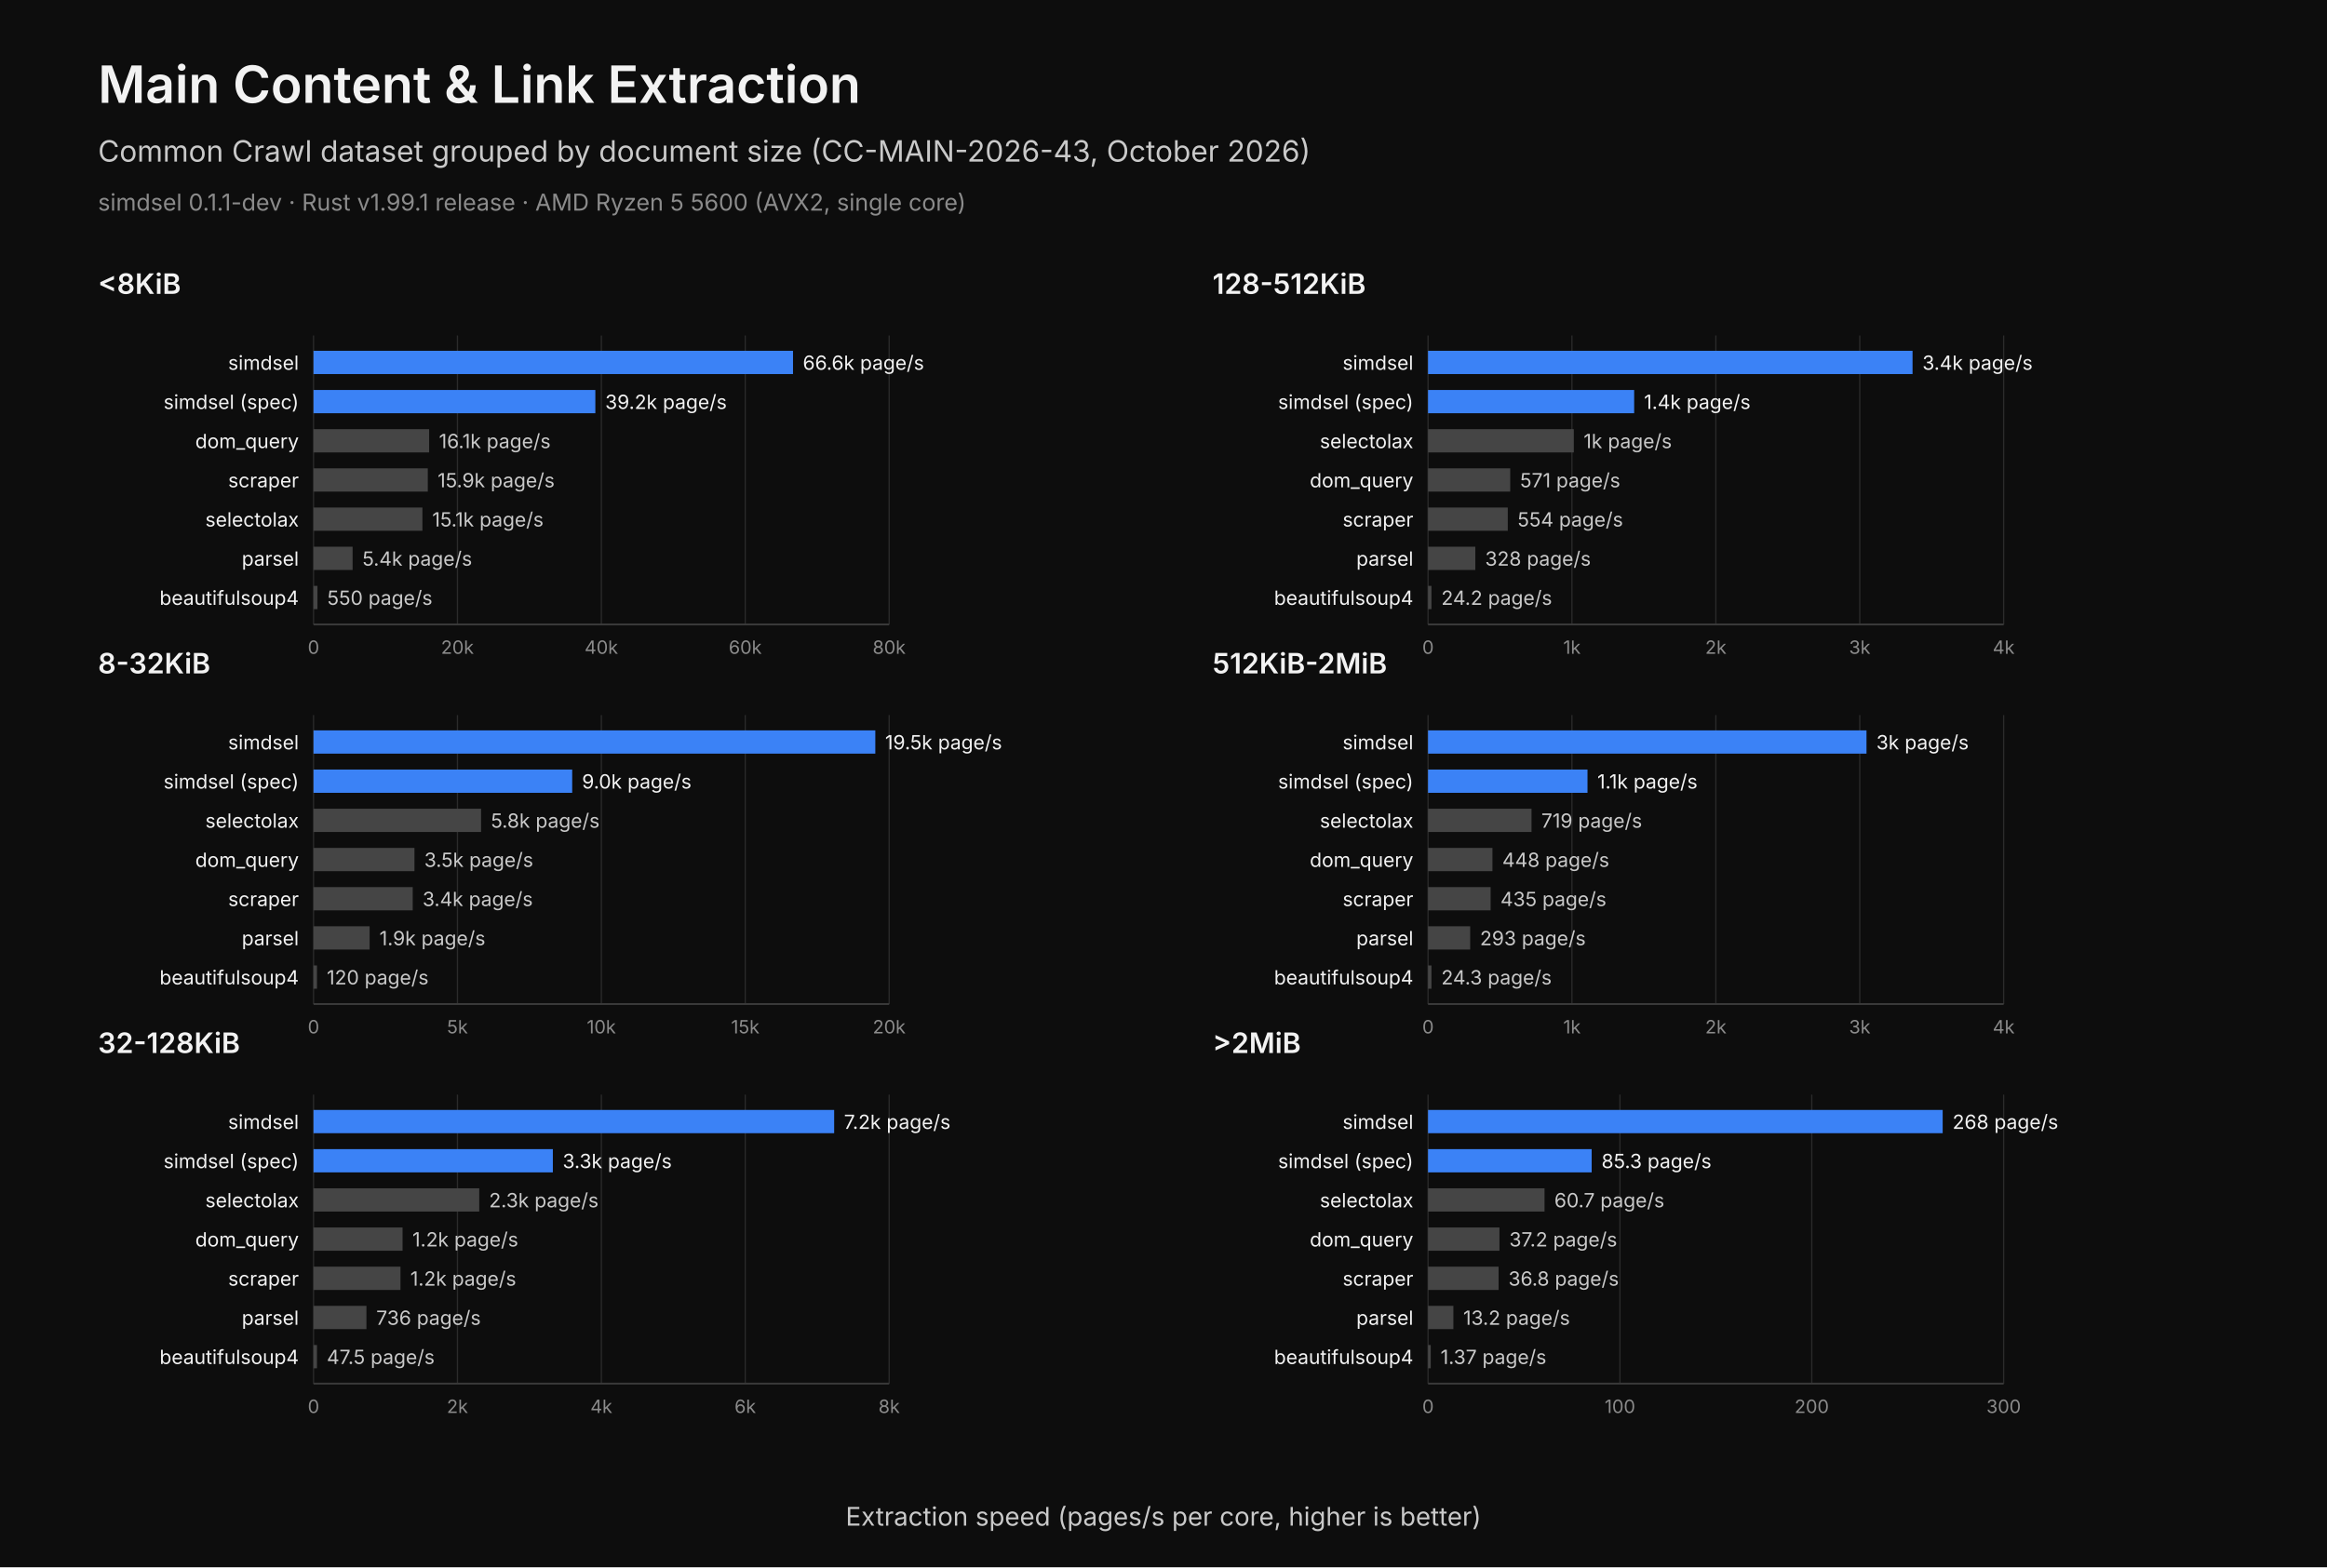
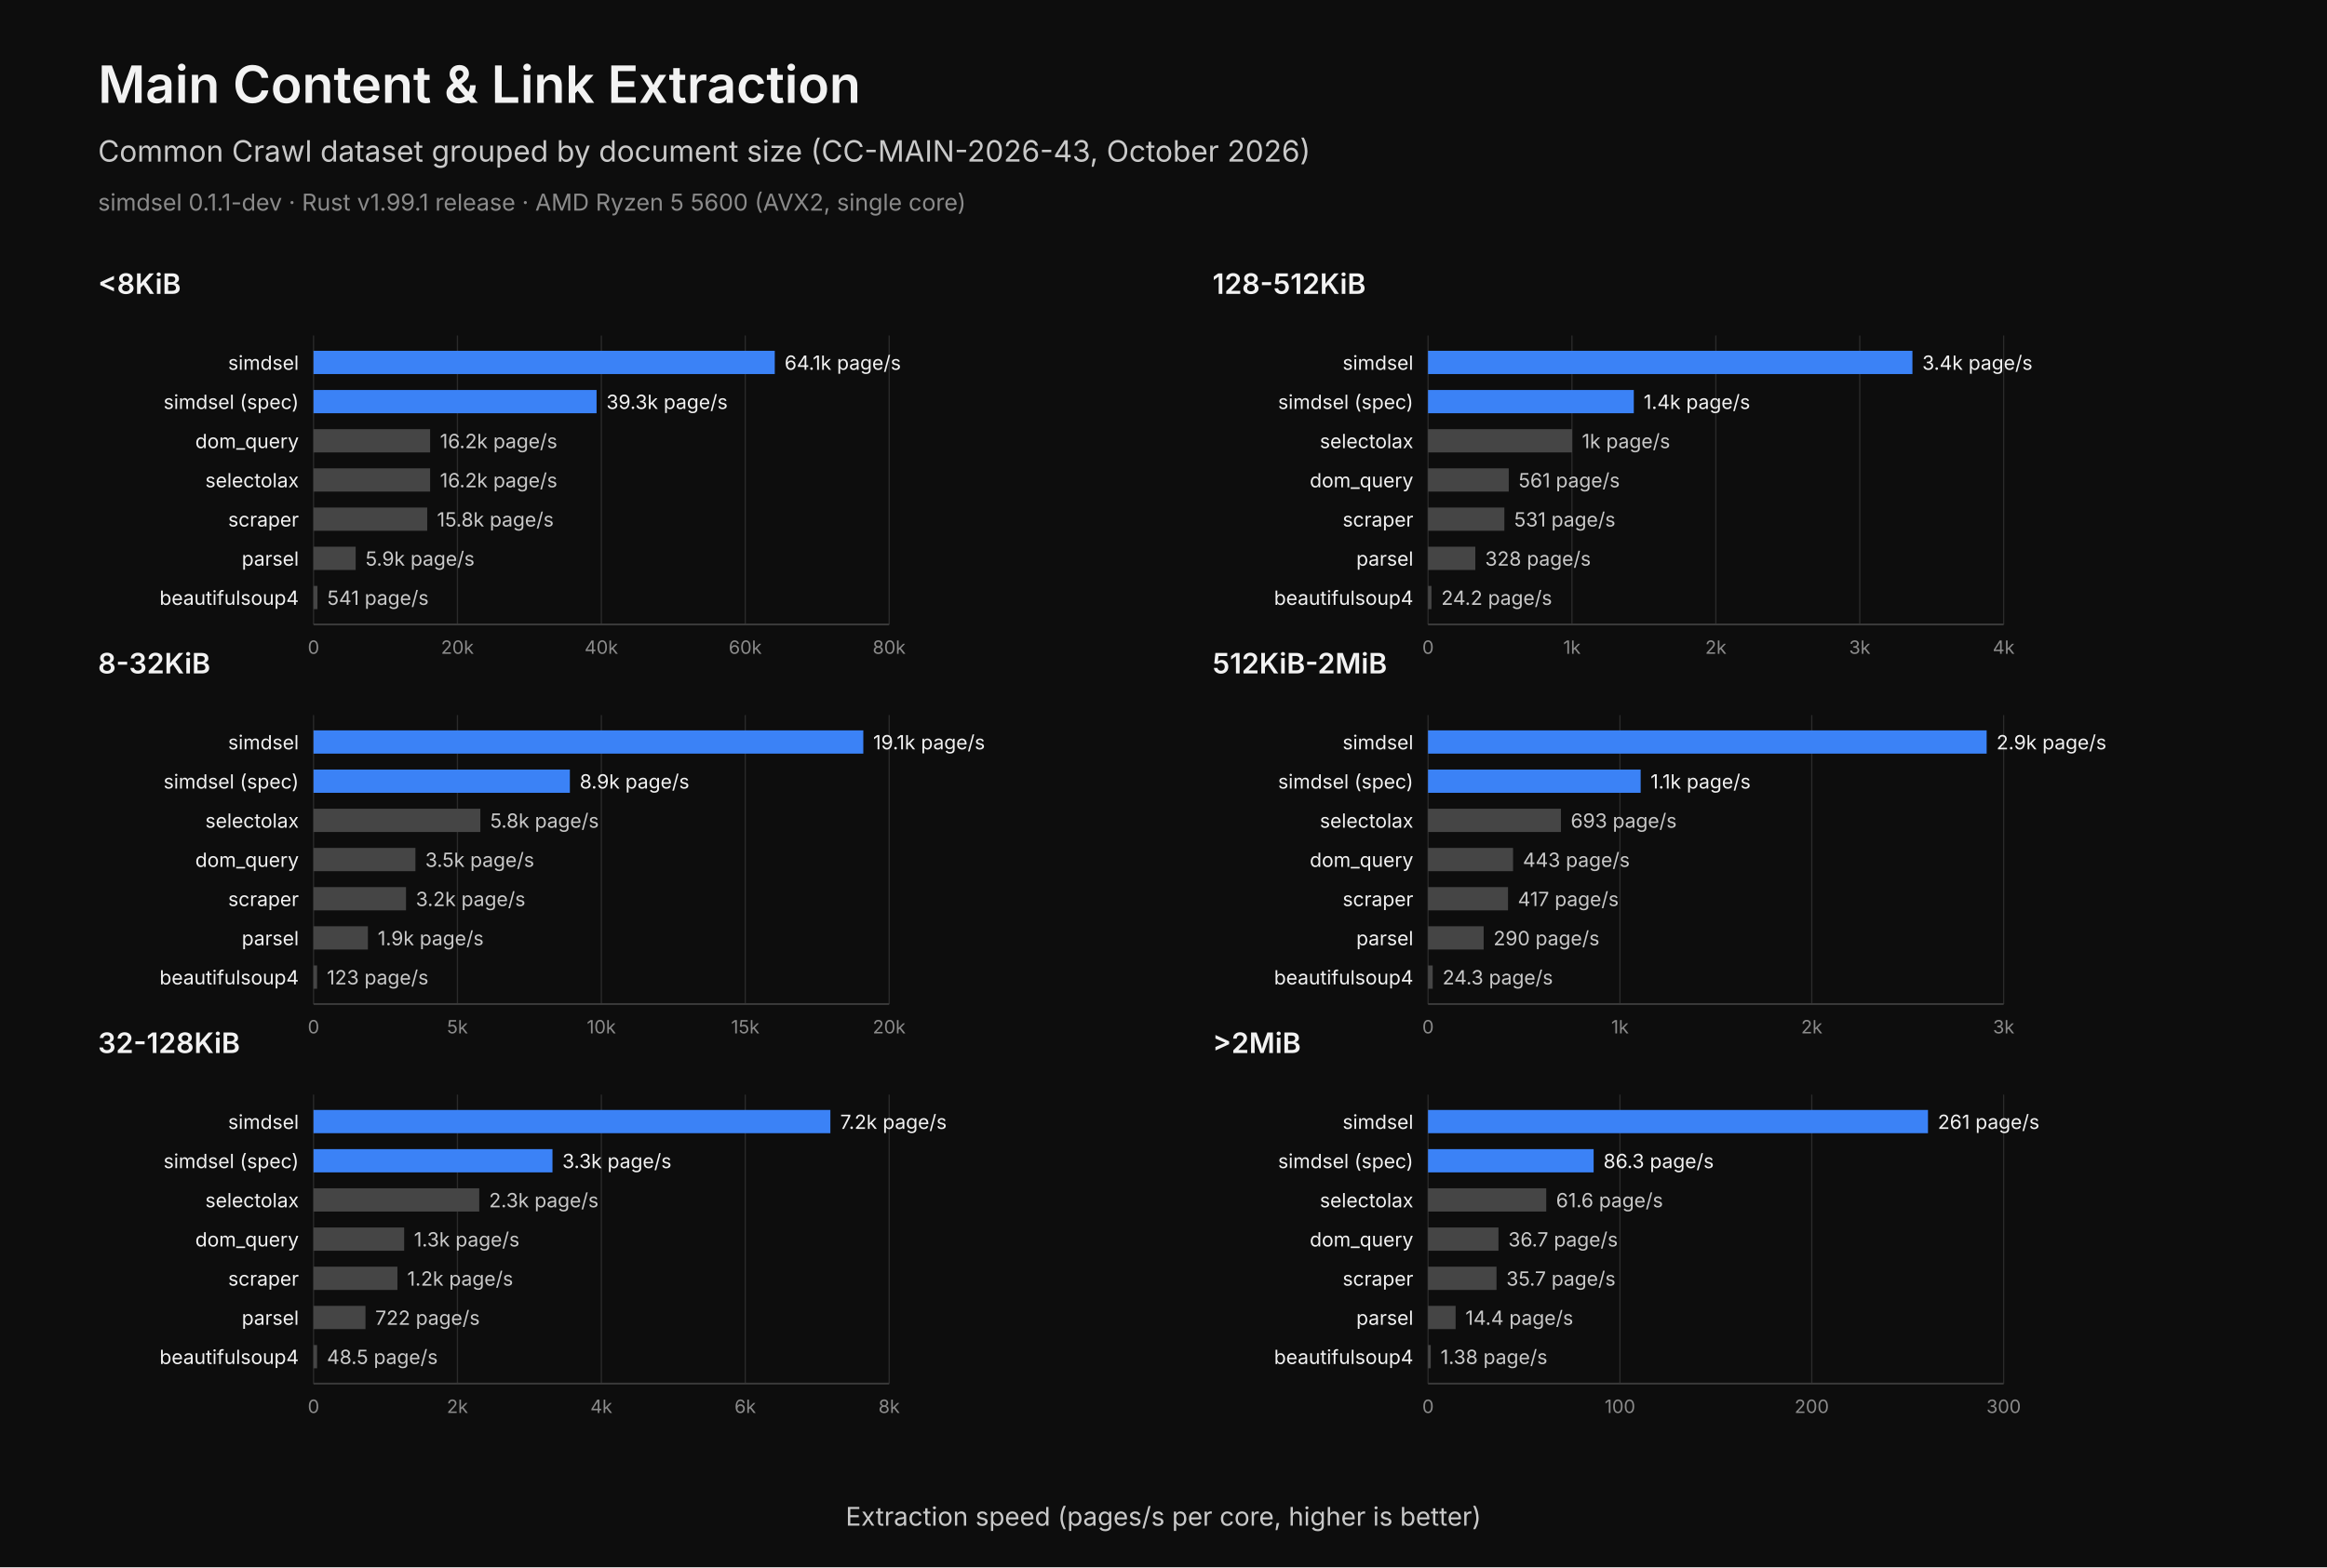
<svg xmlns="http://www.w3.org/2000/svg" width="1900" height="1280" viewBox="0 0 1900 1280" role="img" aria-label="Main Content &amp; Link Extraction">
  <rect width="1900" height="1280" fill="#0d0d0d" />
  <text x="80.0" y="84.0" font-family="Inter, 'Segoe UI', 'Helvetica Neue', 'DejaVu Sans', Arial, sans-serif" font-size="42" fill="#f2f2f2" font-weight="600">Main Content &amp; Link Extraction</text>
  <text x="80.0" y="132.0" font-family="Inter, 'Segoe UI', 'Helvetica Neue', 'DejaVu Sans', Arial, sans-serif" font-size="24" fill="#c9c9c9">Common Crawl dataset grouped by document size (CC-MAIN-2026-43, October 2026)</text>
  <text x="80.0" y="172.0" font-family="Inter, 'Segoe UI', 'Helvetica Neue', 'DejaVu Sans', Arial, sans-serif" font-size="19" fill="#8b8b8b">simdsel 0.1.1-dev · Rust v1.99.1 release · AMD Ryzen 5 5600 (AVX2, single core)</text>
  <text x="80.0" y="240.0" font-family="Inter, 'Segoe UI', 'Helvetica Neue', 'DejaVu Sans', Arial, sans-serif" font-size="23" fill="#f2f2f2" font-weight="600">&lt;8KiB</text>
  <line x1="256.0" y1="274.0" x2="256.0" y2="510.0" stroke="#2b2b2b" stroke-width="1" />
  <text x="256.0" y="534.0" font-family="Inter, 'Segoe UI', 'Helvetica Neue', 'DejaVu Sans', Arial, sans-serif" font-size="15" fill="#8b8b8b" text-anchor="middle">0</text>
  <line x1="373.5" y1="274.0" x2="373.5" y2="510.0" stroke="#2b2b2b" stroke-width="1" />
  <text x="373.5" y="534.0" font-family="Inter, 'Segoe UI', 'Helvetica Neue', 'DejaVu Sans', Arial, sans-serif" font-size="15" fill="#8b8b8b" text-anchor="middle">20k</text>
  <line x1="491.0" y1="274.0" x2="491.0" y2="510.0" stroke="#2b2b2b" stroke-width="1" />
  <text x="491.0" y="534.0" font-family="Inter, 'Segoe UI', 'Helvetica Neue', 'DejaVu Sans', Arial, sans-serif" font-size="15" fill="#8b8b8b" text-anchor="middle">40k</text>
  <line x1="608.5" y1="274.0" x2="608.5" y2="510.0" stroke="#2b2b2b" stroke-width="1" />
  <text x="608.5" y="534.0" font-family="Inter, 'Segoe UI', 'Helvetica Neue', 'DejaVu Sans', Arial, sans-serif" font-size="15" fill="#8b8b8b" text-anchor="middle">60k</text>
  <line x1="726.0" y1="274.0" x2="726.0" y2="510.0" stroke="#2b2b2b" stroke-width="1" />
  <text x="726.0" y="534.0" font-family="Inter, 'Segoe UI', 'Helvetica Neue', 'DejaVu Sans', Arial, sans-serif" font-size="15" fill="#8b8b8b" text-anchor="middle">80k</text>
  <line x1="256.0" y1="510.0" x2="726.0" y2="510.0" stroke="#3a3a3a" stroke-width="1.5" />
-   <rect x="256.0" y="286.5" width="391.5" height="19" fill="#3b82f6" />
+   <rect x="256.0" y="286.5" width="376.6" height="19" fill="#3b82f6" />
  <text x="244.0" y="302.0" font-family="Inter, 'Segoe UI', 'Helvetica Neue', 'DejaVu Sans', Arial, sans-serif" font-size="16" fill="#f2f2f2" text-anchor="end">simdsel</text>
-   <text x="655.5" y="302.0" font-family="Inter, 'Segoe UI', 'Helvetica Neue', 'DejaVu Sans', Arial, sans-serif" font-size="16" fill="#f2f2f2">66.6k page/s</text>
-   <rect x="256.0" y="318.5" width="230.1" height="19" fill="#3b82f6" />
+   <text x="640.6" y="302.0" font-family="Inter, 'Segoe UI', 'Helvetica Neue', 'DejaVu Sans', Arial, sans-serif" font-size="16" fill="#f2f2f2">64.1k page/s</text>
+   <rect x="256.0" y="318.5" width="231.1" height="19" fill="#3b82f6" />
  <text x="244.0" y="334.0" font-family="Inter, 'Segoe UI', 'Helvetica Neue', 'DejaVu Sans', Arial, sans-serif" font-size="16" fill="#f2f2f2" text-anchor="end">simdsel (spec)</text>
-   <text x="494.1" y="334.0" font-family="Inter, 'Segoe UI', 'Helvetica Neue', 'DejaVu Sans', Arial, sans-serif" font-size="16" fill="#f2f2f2">39.2k page/s</text>
-   <rect x="256.0" y="350.5" width="94.4" height="19" fill="#454545" />
+   <text x="495.1" y="334.0" font-family="Inter, 'Segoe UI', 'Helvetica Neue', 'DejaVu Sans', Arial, sans-serif" font-size="16" fill="#f2f2f2">39.3k page/s</text>
+   <rect x="256.0" y="350.5" width="95.2" height="19" fill="#454545" />
  <text x="244.0" y="366.0" font-family="Inter, 'Segoe UI', 'Helvetica Neue', 'DejaVu Sans', Arial, sans-serif" font-size="16" fill="#f2f2f2" text-anchor="end">dom_query</text>
-   <text x="358.4" y="366.0" font-family="Inter, 'Segoe UI', 'Helvetica Neue', 'DejaVu Sans', Arial, sans-serif" font-size="16" fill="#c9c9c9">16.1k page/s</text>
-   <rect x="256.0" y="382.5" width="93.3" height="19" fill="#454545" />
-   <text x="244.0" y="398.0" font-family="Inter, 'Segoe UI', 'Helvetica Neue', 'DejaVu Sans', Arial, sans-serif" font-size="16" fill="#f2f2f2" text-anchor="end">scraper</text>
-   <text x="357.3" y="398.0" font-family="Inter, 'Segoe UI', 'Helvetica Neue', 'DejaVu Sans', Arial, sans-serif" font-size="16" fill="#c9c9c9">15.9k page/s</text>
-   <rect x="256.0" y="414.5" width="88.9" height="19" fill="#454545" />
-   <text x="244.0" y="430.0" font-family="Inter, 'Segoe UI', 'Helvetica Neue', 'DejaVu Sans', Arial, sans-serif" font-size="16" fill="#f2f2f2" text-anchor="end">selectolax</text>
-   <text x="352.9" y="430.0" font-family="Inter, 'Segoe UI', 'Helvetica Neue', 'DejaVu Sans', Arial, sans-serif" font-size="16" fill="#c9c9c9">15.1k page/s</text>
-   <rect x="256.0" y="446.5" width="31.9" height="19" fill="#454545" />
+   <text x="359.2" y="366.0" font-family="Inter, 'Segoe UI', 'Helvetica Neue', 'DejaVu Sans', Arial, sans-serif" font-size="16" fill="#c9c9c9">16.2k page/s</text>
+   <rect x="256.0" y="382.5" width="95.2" height="19" fill="#454545" />
+   <text x="244.0" y="398.0" font-family="Inter, 'Segoe UI', 'Helvetica Neue', 'DejaVu Sans', Arial, sans-serif" font-size="16" fill="#f2f2f2" text-anchor="end">selectolax</text>
+   <text x="359.2" y="398.0" font-family="Inter, 'Segoe UI', 'Helvetica Neue', 'DejaVu Sans', Arial, sans-serif" font-size="16" fill="#c9c9c9">16.2k page/s</text>
+   <rect x="256.0" y="414.5" width="92.8" height="19" fill="#454545" />
+   <text x="244.0" y="430.0" font-family="Inter, 'Segoe UI', 'Helvetica Neue', 'DejaVu Sans', Arial, sans-serif" font-size="16" fill="#f2f2f2" text-anchor="end">scraper</text>
+   <text x="356.8" y="430.0" font-family="Inter, 'Segoe UI', 'Helvetica Neue', 'DejaVu Sans', Arial, sans-serif" font-size="16" fill="#c9c9c9">15.8k page/s</text>
+   <rect x="256.0" y="446.5" width="34.4" height="19" fill="#454545" />
  <text x="244.0" y="462.0" font-family="Inter, 'Segoe UI', 'Helvetica Neue', 'DejaVu Sans', Arial, sans-serif" font-size="16" fill="#f2f2f2" text-anchor="end">parsel</text>
-   <text x="295.9" y="462.0" font-family="Inter, 'Segoe UI', 'Helvetica Neue', 'DejaVu Sans', Arial, sans-serif" font-size="16" fill="#c9c9c9">5.4k page/s</text>
+   <text x="298.4" y="462.0" font-family="Inter, 'Segoe UI', 'Helvetica Neue', 'DejaVu Sans', Arial, sans-serif" font-size="16" fill="#c9c9c9">5.9k page/s</text>
  <rect x="256.0" y="478.5" width="3.2" height="19" fill="#454545" />
  <text x="244.0" y="494.0" font-family="Inter, 'Segoe UI', 'Helvetica Neue', 'DejaVu Sans', Arial, sans-serif" font-size="16" fill="#f2f2f2" text-anchor="end">beautifulsoup4</text>
-   <text x="267.2" y="494.0" font-family="Inter, 'Segoe UI', 'Helvetica Neue', 'DejaVu Sans', Arial, sans-serif" font-size="16" fill="#c9c9c9">550 page/s</text>
+   <text x="267.2" y="494.0" font-family="Inter, 'Segoe UI', 'Helvetica Neue', 'DejaVu Sans', Arial, sans-serif" font-size="16" fill="#c9c9c9">541 page/s</text>
  <text x="80.0" y="550.0" font-family="Inter, 'Segoe UI', 'Helvetica Neue', 'DejaVu Sans', Arial, sans-serif" font-size="23" fill="#f2f2f2" font-weight="600">8-32KiB</text>
  <line x1="256.0" y1="584.0" x2="256.0" y2="820.0" stroke="#2b2b2b" stroke-width="1" />
  <text x="256.0" y="844.0" font-family="Inter, 'Segoe UI', 'Helvetica Neue', 'DejaVu Sans', Arial, sans-serif" font-size="15" fill="#8b8b8b" text-anchor="middle">0</text>
  <line x1="373.5" y1="584.0" x2="373.5" y2="820.0" stroke="#2b2b2b" stroke-width="1" />
  <text x="373.5" y="844.0" font-family="Inter, 'Segoe UI', 'Helvetica Neue', 'DejaVu Sans', Arial, sans-serif" font-size="15" fill="#8b8b8b" text-anchor="middle">5k</text>
  <line x1="491.0" y1="584.0" x2="491.0" y2="820.0" stroke="#2b2b2b" stroke-width="1" />
  <text x="491.0" y="844.0" font-family="Inter, 'Segoe UI', 'Helvetica Neue', 'DejaVu Sans', Arial, sans-serif" font-size="15" fill="#8b8b8b" text-anchor="middle">10k</text>
  <line x1="608.5" y1="584.0" x2="608.5" y2="820.0" stroke="#2b2b2b" stroke-width="1" />
  <text x="608.5" y="844.0" font-family="Inter, 'Segoe UI', 'Helvetica Neue', 'DejaVu Sans', Arial, sans-serif" font-size="15" fill="#8b8b8b" text-anchor="middle">15k</text>
  <line x1="726.0" y1="584.0" x2="726.0" y2="820.0" stroke="#2b2b2b" stroke-width="1" />
  <text x="726.0" y="844.0" font-family="Inter, 'Segoe UI', 'Helvetica Neue', 'DejaVu Sans', Arial, sans-serif" font-size="15" fill="#8b8b8b" text-anchor="middle">20k</text>
  <line x1="256.0" y1="820.0" x2="726.0" y2="820.0" stroke="#3a3a3a" stroke-width="1.5" />
-   <rect x="256.0" y="596.5" width="458.7" height="19" fill="#3b82f6" />
+   <rect x="256.0" y="596.5" width="448.9" height="19" fill="#3b82f6" />
  <text x="244.0" y="612.0" font-family="Inter, 'Segoe UI', 'Helvetica Neue', 'DejaVu Sans', Arial, sans-serif" font-size="16" fill="#f2f2f2" text-anchor="end">simdsel</text>
-   <text x="722.7" y="612.0" font-family="Inter, 'Segoe UI', 'Helvetica Neue', 'DejaVu Sans', Arial, sans-serif" font-size="16" fill="#f2f2f2">19.5k page/s</text>
-   <rect x="256.0" y="628.5" width="211.2" height="19" fill="#3b82f6" />
+   <text x="712.9" y="612.0" font-family="Inter, 'Segoe UI', 'Helvetica Neue', 'DejaVu Sans', Arial, sans-serif" font-size="16" fill="#f2f2f2">19.1k page/s</text>
+   <rect x="256.0" y="628.5" width="209.3" height="19" fill="#3b82f6" />
  <text x="244.0" y="644.0" font-family="Inter, 'Segoe UI', 'Helvetica Neue', 'DejaVu Sans', Arial, sans-serif" font-size="16" fill="#f2f2f2" text-anchor="end">simdsel (spec)</text>
-   <text x="475.2" y="644.0" font-family="Inter, 'Segoe UI', 'Helvetica Neue', 'DejaVu Sans', Arial, sans-serif" font-size="16" fill="#f2f2f2">9.0k page/s</text>
-   <rect x="256.0" y="660.5" width="136.8" height="19" fill="#454545" />
+   <text x="473.3" y="644.0" font-family="Inter, 'Segoe UI', 'Helvetica Neue', 'DejaVu Sans', Arial, sans-serif" font-size="16" fill="#f2f2f2">8.9k page/s</text>
+   <rect x="256.0" y="660.5" width="136.2" height="19" fill="#454545" />
  <text x="244.0" y="676.0" font-family="Inter, 'Segoe UI', 'Helvetica Neue', 'DejaVu Sans', Arial, sans-serif" font-size="16" fill="#f2f2f2" text-anchor="end">selectolax</text>
-   <text x="400.8" y="676.0" font-family="Inter, 'Segoe UI', 'Helvetica Neue', 'DejaVu Sans', Arial, sans-serif" font-size="16" fill="#c9c9c9">5.8k page/s</text>
-   <rect x="256.0" y="692.5" width="82.4" height="19" fill="#454545" />
+   <text x="400.2" y="676.0" font-family="Inter, 'Segoe UI', 'Helvetica Neue', 'DejaVu Sans', Arial, sans-serif" font-size="16" fill="#c9c9c9">5.8k page/s</text>
+   <rect x="256.0" y="692.5" width="83.2" height="19" fill="#454545" />
  <text x="244.0" y="708.0" font-family="Inter, 'Segoe UI', 'Helvetica Neue', 'DejaVu Sans', Arial, sans-serif" font-size="16" fill="#f2f2f2" text-anchor="end">dom_query</text>
-   <text x="346.4" y="708.0" font-family="Inter, 'Segoe UI', 'Helvetica Neue', 'DejaVu Sans', Arial, sans-serif" font-size="16" fill="#c9c9c9">3.5k page/s</text>
-   <rect x="256.0" y="724.5" width="81.0" height="19" fill="#454545" />
+   <text x="347.2" y="708.0" font-family="Inter, 'Segoe UI', 'Helvetica Neue', 'DejaVu Sans', Arial, sans-serif" font-size="16" fill="#c9c9c9">3.5k page/s</text>
+   <rect x="256.0" y="724.5" width="75.5" height="19" fill="#454545" />
  <text x="244.0" y="740.0" font-family="Inter, 'Segoe UI', 'Helvetica Neue', 'DejaVu Sans', Arial, sans-serif" font-size="16" fill="#f2f2f2" text-anchor="end">scraper</text>
-   <text x="345.0" y="740.0" font-family="Inter, 'Segoe UI', 'Helvetica Neue', 'DejaVu Sans', Arial, sans-serif" font-size="16" fill="#c9c9c9">3.4k page/s</text>
-   <rect x="256.0" y="756.5" width="45.8" height="19" fill="#454545" />
+   <text x="339.5" y="740.0" font-family="Inter, 'Segoe UI', 'Helvetica Neue', 'DejaVu Sans', Arial, sans-serif" font-size="16" fill="#c9c9c9">3.2k page/s</text>
+   <rect x="256.0" y="756.5" width="44.4" height="19" fill="#454545" />
  <text x="244.0" y="772.0" font-family="Inter, 'Segoe UI', 'Helvetica Neue', 'DejaVu Sans', Arial, sans-serif" font-size="16" fill="#f2f2f2" text-anchor="end">parsel</text>
-   <text x="309.8" y="772.0" font-family="Inter, 'Segoe UI', 'Helvetica Neue', 'DejaVu Sans', Arial, sans-serif" font-size="16" fill="#c9c9c9">1.9k page/s</text>
-   <rect x="256.0" y="788.5" width="2.8" height="19" fill="#454545" />
+   <text x="308.4" y="772.0" font-family="Inter, 'Segoe UI', 'Helvetica Neue', 'DejaVu Sans', Arial, sans-serif" font-size="16" fill="#c9c9c9">1.9k page/s</text>
+   <rect x="256.0" y="788.5" width="2.9" height="19" fill="#454545" />
  <text x="244.0" y="804.0" font-family="Inter, 'Segoe UI', 'Helvetica Neue', 'DejaVu Sans', Arial, sans-serif" font-size="16" fill="#f2f2f2" text-anchor="end">beautifulsoup4</text>
-   <text x="266.8" y="804.0" font-family="Inter, 'Segoe UI', 'Helvetica Neue', 'DejaVu Sans', Arial, sans-serif" font-size="16" fill="#c9c9c9">120 page/s</text>
+   <text x="266.9" y="804.0" font-family="Inter, 'Segoe UI', 'Helvetica Neue', 'DejaVu Sans', Arial, sans-serif" font-size="16" fill="#c9c9c9">123 page/s</text>
  <text x="80.0" y="860.0" font-family="Inter, 'Segoe UI', 'Helvetica Neue', 'DejaVu Sans', Arial, sans-serif" font-size="23" fill="#f2f2f2" font-weight="600">32-128KiB</text>
  <line x1="256.0" y1="894.0" x2="256.0" y2="1130.0" stroke="#2b2b2b" stroke-width="1" />
  <text x="256.0" y="1154.0" font-family="Inter, 'Segoe UI', 'Helvetica Neue', 'DejaVu Sans', Arial, sans-serif" font-size="15" fill="#8b8b8b" text-anchor="middle">0</text>
  <line x1="373.5" y1="894.0" x2="373.5" y2="1130.0" stroke="#2b2b2b" stroke-width="1" />
  <text x="373.5" y="1154.0" font-family="Inter, 'Segoe UI', 'Helvetica Neue', 'DejaVu Sans', Arial, sans-serif" font-size="15" fill="#8b8b8b" text-anchor="middle">2k</text>
  <line x1="491.0" y1="894.0" x2="491.0" y2="1130.0" stroke="#2b2b2b" stroke-width="1" />
  <text x="491.0" y="1154.0" font-family="Inter, 'Segoe UI', 'Helvetica Neue', 'DejaVu Sans', Arial, sans-serif" font-size="15" fill="#8b8b8b" text-anchor="middle">4k</text>
  <line x1="608.5" y1="894.0" x2="608.5" y2="1130.0" stroke="#2b2b2b" stroke-width="1" />
  <text x="608.5" y="1154.0" font-family="Inter, 'Segoe UI', 'Helvetica Neue', 'DejaVu Sans', Arial, sans-serif" font-size="15" fill="#8b8b8b" text-anchor="middle">6k</text>
  <line x1="726.0" y1="894.0" x2="726.0" y2="1130.0" stroke="#2b2b2b" stroke-width="1" />
  <text x="726.0" y="1154.0" font-family="Inter, 'Segoe UI', 'Helvetica Neue', 'DejaVu Sans', Arial, sans-serif" font-size="15" fill="#8b8b8b" text-anchor="middle">8k</text>
  <line x1="256.0" y1="1130.0" x2="726.0" y2="1130.0" stroke="#3a3a3a" stroke-width="1.5" />
-   <rect x="256.0" y="906.5" width="425.1" height="19" fill="#3b82f6" />
+   <rect x="256.0" y="906.5" width="422.0" height="19" fill="#3b82f6" />
  <text x="244.0" y="922.0" font-family="Inter, 'Segoe UI', 'Helvetica Neue', 'DejaVu Sans', Arial, sans-serif" font-size="16" fill="#f2f2f2" text-anchor="end">simdsel</text>
-   <text x="689.1" y="922.0" font-family="Inter, 'Segoe UI', 'Helvetica Neue', 'DejaVu Sans', Arial, sans-serif" font-size="16" fill="#f2f2f2">7.2k page/s</text>
-   <rect x="256.0" y="938.5" width="195.4" height="19" fill="#3b82f6" />
+   <text x="686.0" y="922.0" font-family="Inter, 'Segoe UI', 'Helvetica Neue', 'DejaVu Sans', Arial, sans-serif" font-size="16" fill="#f2f2f2">7.2k page/s</text>
+   <rect x="256.0" y="938.5" width="195.1" height="19" fill="#3b82f6" />
  <text x="244.0" y="954.0" font-family="Inter, 'Segoe UI', 'Helvetica Neue', 'DejaVu Sans', Arial, sans-serif" font-size="16" fill="#f2f2f2" text-anchor="end">simdsel (spec)</text>
-   <text x="459.4" y="954.0" font-family="Inter, 'Segoe UI', 'Helvetica Neue', 'DejaVu Sans', Arial, sans-serif" font-size="16" fill="#f2f2f2">3.3k page/s</text>
+   <text x="459.1" y="954.0" font-family="Inter, 'Segoe UI', 'Helvetica Neue', 'DejaVu Sans', Arial, sans-serif" font-size="16" fill="#f2f2f2">3.3k page/s</text>
  <rect x="256.0" y="970.5" width="135.3" height="19" fill="#454545" />
  <text x="244.0" y="986.0" font-family="Inter, 'Segoe UI', 'Helvetica Neue', 'DejaVu Sans', Arial, sans-serif" font-size="16" fill="#f2f2f2" text-anchor="end">selectolax</text>
  <text x="399.3" y="986.0" font-family="Inter, 'Segoe UI', 'Helvetica Neue', 'DejaVu Sans', Arial, sans-serif" font-size="16" fill="#c9c9c9">2.3k page/s</text>
-   <rect x="256.0" y="1002.5" width="72.7" height="19" fill="#454545" />
+   <rect x="256.0" y="1002.5" width="74.0" height="19" fill="#454545" />
  <text x="244.0" y="1018.0" font-family="Inter, 'Segoe UI', 'Helvetica Neue', 'DejaVu Sans', Arial, sans-serif" font-size="16" fill="#f2f2f2" text-anchor="end">dom_query</text>
-   <text x="336.7" y="1018.0" font-family="Inter, 'Segoe UI', 'Helvetica Neue', 'DejaVu Sans', Arial, sans-serif" font-size="16" fill="#c9c9c9">1.2k page/s</text>
-   <rect x="256.0" y="1034.5" width="71.0" height="19" fill="#454545" />
+   <text x="338.0" y="1018.0" font-family="Inter, 'Segoe UI', 'Helvetica Neue', 'DejaVu Sans', Arial, sans-serif" font-size="16" fill="#c9c9c9">1.3k page/s</text>
+   <rect x="256.0" y="1034.5" width="68.5" height="19" fill="#454545" />
  <text x="244.0" y="1050.0" font-family="Inter, 'Segoe UI', 'Helvetica Neue', 'DejaVu Sans', Arial, sans-serif" font-size="16" fill="#f2f2f2" text-anchor="end">scraper</text>
-   <text x="335.0" y="1050.0" font-family="Inter, 'Segoe UI', 'Helvetica Neue', 'DejaVu Sans', Arial, sans-serif" font-size="16" fill="#c9c9c9">1.2k page/s</text>
-   <rect x="256.0" y="1066.5" width="43.2" height="19" fill="#454545" />
+   <text x="332.5" y="1050.0" font-family="Inter, 'Segoe UI', 'Helvetica Neue', 'DejaVu Sans', Arial, sans-serif" font-size="16" fill="#c9c9c9">1.2k page/s</text>
+   <rect x="256.0" y="1066.5" width="42.4" height="19" fill="#454545" />
  <text x="244.0" y="1082.0" font-family="Inter, 'Segoe UI', 'Helvetica Neue', 'DejaVu Sans', Arial, sans-serif" font-size="16" fill="#f2f2f2" text-anchor="end">parsel</text>
-   <text x="307.2" y="1082.0" font-family="Inter, 'Segoe UI', 'Helvetica Neue', 'DejaVu Sans', Arial, sans-serif" font-size="16" fill="#c9c9c9">736 page/s</text>
-   <rect x="256.0" y="1098.5" width="2.8" height="19" fill="#454545" />
+   <text x="306.4" y="1082.0" font-family="Inter, 'Segoe UI', 'Helvetica Neue', 'DejaVu Sans', Arial, sans-serif" font-size="16" fill="#c9c9c9">722 page/s</text>
+   <rect x="256.0" y="1098.5" width="2.9" height="19" fill="#454545" />
  <text x="244.0" y="1114.0" font-family="Inter, 'Segoe UI', 'Helvetica Neue', 'DejaVu Sans', Arial, sans-serif" font-size="16" fill="#f2f2f2" text-anchor="end">beautifulsoup4</text>
-   <text x="266.8" y="1114.0" font-family="Inter, 'Segoe UI', 'Helvetica Neue', 'DejaVu Sans', Arial, sans-serif" font-size="16" fill="#c9c9c9">47.5 page/s</text>
+   <text x="266.9" y="1114.0" font-family="Inter, 'Segoe UI', 'Helvetica Neue', 'DejaVu Sans', Arial, sans-serif" font-size="16" fill="#c9c9c9">48.5 page/s</text>
  <text x="990.0" y="240.0" font-family="Inter, 'Segoe UI', 'Helvetica Neue', 'DejaVu Sans', Arial, sans-serif" font-size="23" fill="#f2f2f2" font-weight="600">128-512KiB</text>
  <line x1="1166.0" y1="274.0" x2="1166.0" y2="510.0" stroke="#2b2b2b" stroke-width="1" />
  <text x="1166.0" y="534.0" font-family="Inter, 'Segoe UI', 'Helvetica Neue', 'DejaVu Sans', Arial, sans-serif" font-size="15" fill="#8b8b8b" text-anchor="middle">0</text>
  <line x1="1283.5" y1="274.0" x2="1283.5" y2="510.0" stroke="#2b2b2b" stroke-width="1" />
  <text x="1283.5" y="534.0" font-family="Inter, 'Segoe UI', 'Helvetica Neue', 'DejaVu Sans', Arial, sans-serif" font-size="15" fill="#8b8b8b" text-anchor="middle">1k</text>
  <line x1="1401.0" y1="274.0" x2="1401.0" y2="510.0" stroke="#2b2b2b" stroke-width="1" />
  <text x="1401.0" y="534.0" font-family="Inter, 'Segoe UI', 'Helvetica Neue', 'DejaVu Sans', Arial, sans-serif" font-size="15" fill="#8b8b8b" text-anchor="middle">2k</text>
  <line x1="1518.5" y1="274.0" x2="1518.5" y2="510.0" stroke="#2b2b2b" stroke-width="1" />
  <text x="1518.5" y="534.0" font-family="Inter, 'Segoe UI', 'Helvetica Neue', 'DejaVu Sans', Arial, sans-serif" font-size="15" fill="#8b8b8b" text-anchor="middle">3k</text>
  <line x1="1636.0" y1="274.0" x2="1636.0" y2="510.0" stroke="#2b2b2b" stroke-width="1" />
  <text x="1636.0" y="534.0" font-family="Inter, 'Segoe UI', 'Helvetica Neue', 'DejaVu Sans', Arial, sans-serif" font-size="15" fill="#8b8b8b" text-anchor="middle">4k</text>
  <line x1="1166.0" y1="510.0" x2="1636.0" y2="510.0" stroke="#3a3a3a" stroke-width="1.5" />
-   <rect x="1166.0" y="286.5" width="395.6" height="19" fill="#3b82f6" />
+   <rect x="1166.0" y="286.5" width="395.5" height="19" fill="#3b82f6" />
  <text x="1154.0" y="302.0" font-family="Inter, 'Segoe UI', 'Helvetica Neue', 'DejaVu Sans', Arial, sans-serif" font-size="16" fill="#f2f2f2" text-anchor="end">simdsel</text>
-   <text x="1569.6" y="302.0" font-family="Inter, 'Segoe UI', 'Helvetica Neue', 'DejaVu Sans', Arial, sans-serif" font-size="16" fill="#f2f2f2">3.4k page/s</text>
-   <rect x="1166.0" y="318.5" width="168.3" height="19" fill="#3b82f6" />
+   <text x="1569.5" y="302.0" font-family="Inter, 'Segoe UI', 'Helvetica Neue', 'DejaVu Sans', Arial, sans-serif" font-size="16" fill="#f2f2f2">3.4k page/s</text>
+   <rect x="1166.0" y="318.5" width="168.0" height="19" fill="#3b82f6" />
  <text x="1154.0" y="334.0" font-family="Inter, 'Segoe UI', 'Helvetica Neue', 'DejaVu Sans', Arial, sans-serif" font-size="16" fill="#f2f2f2" text-anchor="end">simdsel (spec)</text>
-   <text x="1342.3" y="334.0" font-family="Inter, 'Segoe UI', 'Helvetica Neue', 'DejaVu Sans', Arial, sans-serif" font-size="16" fill="#f2f2f2">1.4k page/s</text>
-   <rect x="1166.0" y="350.5" width="119.0" height="19" fill="#454545" />
+   <text x="1342.0" y="334.0" font-family="Inter, 'Segoe UI', 'Helvetica Neue', 'DejaVu Sans', Arial, sans-serif" font-size="16" fill="#f2f2f2">1.4k page/s</text>
+   <rect x="1166.0" y="350.5" width="117.6" height="19" fill="#454545" />
  <text x="1154.0" y="366.0" font-family="Inter, 'Segoe UI', 'Helvetica Neue', 'DejaVu Sans', Arial, sans-serif" font-size="16" fill="#f2f2f2" text-anchor="end">selectolax</text>
-   <text x="1293.0" y="366.0" font-family="Inter, 'Segoe UI', 'Helvetica Neue', 'DejaVu Sans', Arial, sans-serif" font-size="16" fill="#c9c9c9">1k page/s</text>
-   <rect x="1166.0" y="382.5" width="67.1" height="19" fill="#454545" />
+   <text x="1291.6" y="366.0" font-family="Inter, 'Segoe UI', 'Helvetica Neue', 'DejaVu Sans', Arial, sans-serif" font-size="16" fill="#c9c9c9">1k page/s</text>
+   <rect x="1166.0" y="382.5" width="65.9" height="19" fill="#454545" />
  <text x="1154.0" y="398.0" font-family="Inter, 'Segoe UI', 'Helvetica Neue', 'DejaVu Sans', Arial, sans-serif" font-size="16" fill="#f2f2f2" text-anchor="end">dom_query</text>
-   <text x="1241.1" y="398.0" font-family="Inter, 'Segoe UI', 'Helvetica Neue', 'DejaVu Sans', Arial, sans-serif" font-size="16" fill="#c9c9c9">571 page/s</text>
-   <rect x="1166.0" y="414.5" width="65.1" height="19" fill="#454545" />
+   <text x="1239.9" y="398.0" font-family="Inter, 'Segoe UI', 'Helvetica Neue', 'DejaVu Sans', Arial, sans-serif" font-size="16" fill="#c9c9c9">561 page/s</text>
+   <rect x="1166.0" y="414.5" width="62.3" height="19" fill="#454545" />
  <text x="1154.0" y="430.0" font-family="Inter, 'Segoe UI', 'Helvetica Neue', 'DejaVu Sans', Arial, sans-serif" font-size="16" fill="#f2f2f2" text-anchor="end">scraper</text>
-   <text x="1239.1" y="430.0" font-family="Inter, 'Segoe UI', 'Helvetica Neue', 'DejaVu Sans', Arial, sans-serif" font-size="16" fill="#c9c9c9">554 page/s</text>
+   <text x="1236.3" y="430.0" font-family="Inter, 'Segoe UI', 'Helvetica Neue', 'DejaVu Sans', Arial, sans-serif" font-size="16" fill="#c9c9c9">531 page/s</text>
  <rect x="1166.0" y="446.5" width="38.6" height="19" fill="#454545" />
  <text x="1154.0" y="462.0" font-family="Inter, 'Segoe UI', 'Helvetica Neue', 'DejaVu Sans', Arial, sans-serif" font-size="16" fill="#f2f2f2" text-anchor="end">parsel</text>
  <text x="1212.6" y="462.0" font-family="Inter, 'Segoe UI', 'Helvetica Neue', 'DejaVu Sans', Arial, sans-serif" font-size="16" fill="#c9c9c9">328 page/s</text>
  <rect x="1166.0" y="478.5" width="2.8" height="19" fill="#454545" />
  <text x="1154.0" y="494.0" font-family="Inter, 'Segoe UI', 'Helvetica Neue', 'DejaVu Sans', Arial, sans-serif" font-size="16" fill="#f2f2f2" text-anchor="end">beautifulsoup4</text>
  <text x="1176.8" y="494.0" font-family="Inter, 'Segoe UI', 'Helvetica Neue', 'DejaVu Sans', Arial, sans-serif" font-size="16" fill="#c9c9c9">24.2 page/s</text>
  <text x="990.0" y="550.0" font-family="Inter, 'Segoe UI', 'Helvetica Neue', 'DejaVu Sans', Arial, sans-serif" font-size="23" fill="#f2f2f2" font-weight="600">512KiB-2MiB</text>
  <line x1="1166.0" y1="584.0" x2="1166.0" y2="820.0" stroke="#2b2b2b" stroke-width="1" />
  <text x="1166.0" y="844.0" font-family="Inter, 'Segoe UI', 'Helvetica Neue', 'DejaVu Sans', Arial, sans-serif" font-size="15" fill="#8b8b8b" text-anchor="middle">0</text>
-   <line x1="1283.5" y1="584.0" x2="1283.5" y2="820.0" stroke="#2b2b2b" stroke-width="1" />
-   <text x="1283.5" y="844.0" font-family="Inter, 'Segoe UI', 'Helvetica Neue', 'DejaVu Sans', Arial, sans-serif" font-size="15" fill="#8b8b8b" text-anchor="middle">1k</text>
-   <line x1="1401.0" y1="584.0" x2="1401.0" y2="820.0" stroke="#2b2b2b" stroke-width="1" />
-   <text x="1401.0" y="844.0" font-family="Inter, 'Segoe UI', 'Helvetica Neue', 'DejaVu Sans', Arial, sans-serif" font-size="15" fill="#8b8b8b" text-anchor="middle">2k</text>
-   <line x1="1518.5" y1="584.0" x2="1518.5" y2="820.0" stroke="#2b2b2b" stroke-width="1" />
-   <text x="1518.5" y="844.0" font-family="Inter, 'Segoe UI', 'Helvetica Neue', 'DejaVu Sans', Arial, sans-serif" font-size="15" fill="#8b8b8b" text-anchor="middle">3k</text>
+   <line x1="1322.7" y1="584.0" x2="1322.7" y2="820.0" stroke="#2b2b2b" stroke-width="1" />
+   <text x="1322.7" y="844.0" font-family="Inter, 'Segoe UI', 'Helvetica Neue', 'DejaVu Sans', Arial, sans-serif" font-size="15" fill="#8b8b8b" text-anchor="middle">1k</text>
+   <line x1="1479.3" y1="584.0" x2="1479.3" y2="820.0" stroke="#2b2b2b" stroke-width="1" />
+   <text x="1479.3" y="844.0" font-family="Inter, 'Segoe UI', 'Helvetica Neue', 'DejaVu Sans', Arial, sans-serif" font-size="15" fill="#8b8b8b" text-anchor="middle">2k</text>
  <line x1="1636.0" y1="584.0" x2="1636.0" y2="820.0" stroke="#2b2b2b" stroke-width="1" />
-   <text x="1636.0" y="844.0" font-family="Inter, 'Segoe UI', 'Helvetica Neue', 'DejaVu Sans', Arial, sans-serif" font-size="15" fill="#8b8b8b" text-anchor="middle">4k</text>
+   <text x="1636.0" y="844.0" font-family="Inter, 'Segoe UI', 'Helvetica Neue', 'DejaVu Sans', Arial, sans-serif" font-size="15" fill="#8b8b8b" text-anchor="middle">3k</text>
  <line x1="1166.0" y1="820.0" x2="1636.0" y2="820.0" stroke="#3a3a3a" stroke-width="1.5" />
-   <rect x="1166.0" y="596.5" width="358.0" height="19" fill="#3b82f6" />
+   <rect x="1166.0" y="596.5" width="456.1" height="19" fill="#3b82f6" />
  <text x="1154.0" y="612.0" font-family="Inter, 'Segoe UI', 'Helvetica Neue', 'DejaVu Sans', Arial, sans-serif" font-size="16" fill="#f2f2f2" text-anchor="end">simdsel</text>
-   <text x="1532.0" y="612.0" font-family="Inter, 'Segoe UI', 'Helvetica Neue', 'DejaVu Sans', Arial, sans-serif" font-size="16" fill="#f2f2f2">3k page/s</text>
-   <rect x="1166.0" y="628.5" width="130.2" height="19" fill="#3b82f6" />
+   <text x="1630.1" y="612.0" font-family="Inter, 'Segoe UI', 'Helvetica Neue', 'DejaVu Sans', Arial, sans-serif" font-size="16" fill="#f2f2f2">2.9k page/s</text>
+   <rect x="1166.0" y="628.5" width="173.6" height="19" fill="#3b82f6" />
  <text x="1154.0" y="644.0" font-family="Inter, 'Segoe UI', 'Helvetica Neue', 'DejaVu Sans', Arial, sans-serif" font-size="16" fill="#f2f2f2" text-anchor="end">simdsel (spec)</text>
-   <text x="1304.2" y="644.0" font-family="Inter, 'Segoe UI', 'Helvetica Neue', 'DejaVu Sans', Arial, sans-serif" font-size="16" fill="#f2f2f2">1.1k page/s</text>
-   <rect x="1166.0" y="660.5" width="84.5" height="19" fill="#454545" />
+   <text x="1347.6" y="644.0" font-family="Inter, 'Segoe UI', 'Helvetica Neue', 'DejaVu Sans', Arial, sans-serif" font-size="16" fill="#f2f2f2">1.1k page/s</text>
+   <rect x="1166.0" y="660.5" width="108.5" height="19" fill="#454545" />
  <text x="1154.0" y="676.0" font-family="Inter, 'Segoe UI', 'Helvetica Neue', 'DejaVu Sans', Arial, sans-serif" font-size="16" fill="#f2f2f2" text-anchor="end">selectolax</text>
-   <text x="1258.5" y="676.0" font-family="Inter, 'Segoe UI', 'Helvetica Neue', 'DejaVu Sans', Arial, sans-serif" font-size="16" fill="#c9c9c9">719 page/s</text>
-   <rect x="1166.0" y="692.5" width="52.6" height="19" fill="#454545" />
+   <text x="1282.5" y="676.0" font-family="Inter, 'Segoe UI', 'Helvetica Neue', 'DejaVu Sans', Arial, sans-serif" font-size="16" fill="#c9c9c9">693 page/s</text>
+   <rect x="1166.0" y="692.5" width="69.4" height="19" fill="#454545" />
  <text x="1154.0" y="708.0" font-family="Inter, 'Segoe UI', 'Helvetica Neue', 'DejaVu Sans', Arial, sans-serif" font-size="16" fill="#f2f2f2" text-anchor="end">dom_query</text>
-   <text x="1226.6" y="708.0" font-family="Inter, 'Segoe UI', 'Helvetica Neue', 'DejaVu Sans', Arial, sans-serif" font-size="16" fill="#c9c9c9">448 page/s</text>
-   <rect x="1166.0" y="724.5" width="51.1" height="19" fill="#454545" />
+   <text x="1243.4" y="708.0" font-family="Inter, 'Segoe UI', 'Helvetica Neue', 'DejaVu Sans', Arial, sans-serif" font-size="16" fill="#c9c9c9">443 page/s</text>
+   <rect x="1166.0" y="724.5" width="65.3" height="19" fill="#454545" />
  <text x="1154.0" y="740.0" font-family="Inter, 'Segoe UI', 'Helvetica Neue', 'DejaVu Sans', Arial, sans-serif" font-size="16" fill="#f2f2f2" text-anchor="end">scraper</text>
-   <text x="1225.1" y="740.0" font-family="Inter, 'Segoe UI', 'Helvetica Neue', 'DejaVu Sans', Arial, sans-serif" font-size="16" fill="#c9c9c9">435 page/s</text>
-   <rect x="1166.0" y="756.5" width="34.4" height="19" fill="#454545" />
+   <text x="1239.3" y="740.0" font-family="Inter, 'Segoe UI', 'Helvetica Neue', 'DejaVu Sans', Arial, sans-serif" font-size="16" fill="#c9c9c9">417 page/s</text>
+   <rect x="1166.0" y="756.5" width="45.4" height="19" fill="#454545" />
  <text x="1154.0" y="772.0" font-family="Inter, 'Segoe UI', 'Helvetica Neue', 'DejaVu Sans', Arial, sans-serif" font-size="16" fill="#f2f2f2" text-anchor="end">parsel</text>
-   <text x="1208.4" y="772.0" font-family="Inter, 'Segoe UI', 'Helvetica Neue', 'DejaVu Sans', Arial, sans-serif" font-size="16" fill="#c9c9c9">293 page/s</text>
-   <rect x="1166.0" y="788.5" width="2.8" height="19" fill="#454545" />
+   <text x="1219.4" y="772.0" font-family="Inter, 'Segoe UI', 'Helvetica Neue', 'DejaVu Sans', Arial, sans-serif" font-size="16" fill="#c9c9c9">290 page/s</text>
+   <rect x="1166.0" y="788.5" width="3.8" height="19" fill="#454545" />
  <text x="1154.0" y="804.0" font-family="Inter, 'Segoe UI', 'Helvetica Neue', 'DejaVu Sans', Arial, sans-serif" font-size="16" fill="#f2f2f2" text-anchor="end">beautifulsoup4</text>
-   <text x="1176.8" y="804.0" font-family="Inter, 'Segoe UI', 'Helvetica Neue', 'DejaVu Sans', Arial, sans-serif" font-size="16" fill="#c9c9c9">24.3 page/s</text>
+   <text x="1177.8" y="804.0" font-family="Inter, 'Segoe UI', 'Helvetica Neue', 'DejaVu Sans', Arial, sans-serif" font-size="16" fill="#c9c9c9">24.3 page/s</text>
  <text x="990.0" y="860.0" font-family="Inter, 'Segoe UI', 'Helvetica Neue', 'DejaVu Sans', Arial, sans-serif" font-size="23" fill="#f2f2f2" font-weight="600">&gt;2MiB</text>
  <line x1="1166.0" y1="894.0" x2="1166.0" y2="1130.0" stroke="#2b2b2b" stroke-width="1" />
  <text x="1166.0" y="1154.0" font-family="Inter, 'Segoe UI', 'Helvetica Neue', 'DejaVu Sans', Arial, sans-serif" font-size="15" fill="#8b8b8b" text-anchor="middle">0</text>
  <line x1="1322.7" y1="894.0" x2="1322.7" y2="1130.0" stroke="#2b2b2b" stroke-width="1" />
  <text x="1322.7" y="1154.0" font-family="Inter, 'Segoe UI', 'Helvetica Neue', 'DejaVu Sans', Arial, sans-serif" font-size="15" fill="#8b8b8b" text-anchor="middle">100</text>
  <line x1="1479.3" y1="894.0" x2="1479.3" y2="1130.0" stroke="#2b2b2b" stroke-width="1" />
  <text x="1479.3" y="1154.0" font-family="Inter, 'Segoe UI', 'Helvetica Neue', 'DejaVu Sans', Arial, sans-serif" font-size="15" fill="#8b8b8b" text-anchor="middle">200</text>
  <line x1="1636.0" y1="894.0" x2="1636.0" y2="1130.0" stroke="#2b2b2b" stroke-width="1" />
  <text x="1636.0" y="1154.0" font-family="Inter, 'Segoe UI', 'Helvetica Neue', 'DejaVu Sans', Arial, sans-serif" font-size="15" fill="#8b8b8b" text-anchor="middle">300</text>
  <line x1="1166.0" y1="1130.0" x2="1636.0" y2="1130.0" stroke="#3a3a3a" stroke-width="1.5" />
-   <rect x="1166.0" y="906.5" width="420.2" height="19" fill="#3b82f6" />
+   <rect x="1166.0" y="906.5" width="408.2" height="19" fill="#3b82f6" />
  <text x="1154.0" y="922.0" font-family="Inter, 'Segoe UI', 'Helvetica Neue', 'DejaVu Sans', Arial, sans-serif" font-size="16" fill="#f2f2f2" text-anchor="end">simdsel</text>
-   <text x="1594.2" y="922.0" font-family="Inter, 'Segoe UI', 'Helvetica Neue', 'DejaVu Sans', Arial, sans-serif" font-size="16" fill="#f2f2f2">268 page/s</text>
-   <rect x="1166.0" y="938.5" width="133.6" height="19" fill="#3b82f6" />
+   <text x="1582.2" y="922.0" font-family="Inter, 'Segoe UI', 'Helvetica Neue', 'DejaVu Sans', Arial, sans-serif" font-size="16" fill="#f2f2f2">261 page/s</text>
+   <rect x="1166.0" y="938.5" width="135.2" height="19" fill="#3b82f6" />
  <text x="1154.0" y="954.0" font-family="Inter, 'Segoe UI', 'Helvetica Neue', 'DejaVu Sans', Arial, sans-serif" font-size="16" fill="#f2f2f2" text-anchor="end">simdsel (spec)</text>
-   <text x="1307.6" y="954.0" font-family="Inter, 'Segoe UI', 'Helvetica Neue', 'DejaVu Sans', Arial, sans-serif" font-size="16" fill="#f2f2f2">85.3 page/s</text>
-   <rect x="1166.0" y="970.5" width="95.1" height="19" fill="#454545" />
+   <text x="1309.2" y="954.0" font-family="Inter, 'Segoe UI', 'Helvetica Neue', 'DejaVu Sans', Arial, sans-serif" font-size="16" fill="#f2f2f2">86.3 page/s</text>
+   <rect x="1166.0" y="970.5" width="96.5" height="19" fill="#454545" />
  <text x="1154.0" y="986.0" font-family="Inter, 'Segoe UI', 'Helvetica Neue', 'DejaVu Sans', Arial, sans-serif" font-size="16" fill="#f2f2f2" text-anchor="end">selectolax</text>
-   <text x="1269.1" y="986.0" font-family="Inter, 'Segoe UI', 'Helvetica Neue', 'DejaVu Sans', Arial, sans-serif" font-size="16" fill="#c9c9c9">60.7 page/s</text>
-   <rect x="1166.0" y="1002.5" width="58.3" height="19" fill="#454545" />
+   <text x="1270.5" y="986.0" font-family="Inter, 'Segoe UI', 'Helvetica Neue', 'DejaVu Sans', Arial, sans-serif" font-size="16" fill="#c9c9c9">61.6 page/s</text>
+   <rect x="1166.0" y="1002.5" width="57.5" height="19" fill="#454545" />
  <text x="1154.0" y="1018.0" font-family="Inter, 'Segoe UI', 'Helvetica Neue', 'DejaVu Sans', Arial, sans-serif" font-size="16" fill="#f2f2f2" text-anchor="end">dom_query</text>
-   <text x="1232.3" y="1018.0" font-family="Inter, 'Segoe UI', 'Helvetica Neue', 'DejaVu Sans', Arial, sans-serif" font-size="16" fill="#c9c9c9">37.2 page/s</text>
-   <rect x="1166.0" y="1034.5" width="57.6" height="19" fill="#454545" />
+   <text x="1231.5" y="1018.0" font-family="Inter, 'Segoe UI', 'Helvetica Neue', 'DejaVu Sans', Arial, sans-serif" font-size="16" fill="#c9c9c9">36.7 page/s</text>
+   <rect x="1166.0" y="1034.5" width="55.9" height="19" fill="#454545" />
  <text x="1154.0" y="1050.0" font-family="Inter, 'Segoe UI', 'Helvetica Neue', 'DejaVu Sans', Arial, sans-serif" font-size="16" fill="#f2f2f2" text-anchor="end">scraper</text>
-   <text x="1231.6" y="1050.0" font-family="Inter, 'Segoe UI', 'Helvetica Neue', 'DejaVu Sans', Arial, sans-serif" font-size="16" fill="#c9c9c9">36.8 page/s</text>
-   <rect x="1166.0" y="1066.5" width="20.7" height="19" fill="#454545" />
+   <text x="1229.9" y="1050.0" font-family="Inter, 'Segoe UI', 'Helvetica Neue', 'DejaVu Sans', Arial, sans-serif" font-size="16" fill="#c9c9c9">35.7 page/s</text>
+   <rect x="1166.0" y="1066.5" width="22.5" height="19" fill="#454545" />
  <text x="1154.0" y="1082.0" font-family="Inter, 'Segoe UI', 'Helvetica Neue', 'DejaVu Sans', Arial, sans-serif" font-size="16" fill="#f2f2f2" text-anchor="end">parsel</text>
-   <text x="1194.7" y="1082.0" font-family="Inter, 'Segoe UI', 'Helvetica Neue', 'DejaVu Sans', Arial, sans-serif" font-size="16" fill="#c9c9c9">13.2 page/s</text>
+   <text x="1196.5" y="1082.0" font-family="Inter, 'Segoe UI', 'Helvetica Neue', 'DejaVu Sans', Arial, sans-serif" font-size="16" fill="#c9c9c9">14.4 page/s</text>
  <rect x="1166.0" y="1098.5" width="2.2" height="19" fill="#454545" />
  <text x="1154.0" y="1114.0" font-family="Inter, 'Segoe UI', 'Helvetica Neue', 'DejaVu Sans', Arial, sans-serif" font-size="16" fill="#f2f2f2" text-anchor="end">beautifulsoup4</text>
-   <text x="1176.2" y="1114.0" font-family="Inter, 'Segoe UI', 'Helvetica Neue', 'DejaVu Sans', Arial, sans-serif" font-size="16" fill="#c9c9c9">1.37 page/s</text>
+   <text x="1176.2" y="1114.0" font-family="Inter, 'Segoe UI', 'Helvetica Neue', 'DejaVu Sans', Arial, sans-serif" font-size="16" fill="#c9c9c9">1.38 page/s</text>
  <text x="950.0" y="1246.0" font-family="Inter, 'Segoe UI', 'Helvetica Neue', 'DejaVu Sans', Arial, sans-serif" font-size="21" fill="#c9c9c9" text-anchor="middle">Extraction speed (pages/s per core, higher is better)</text>
</svg>
